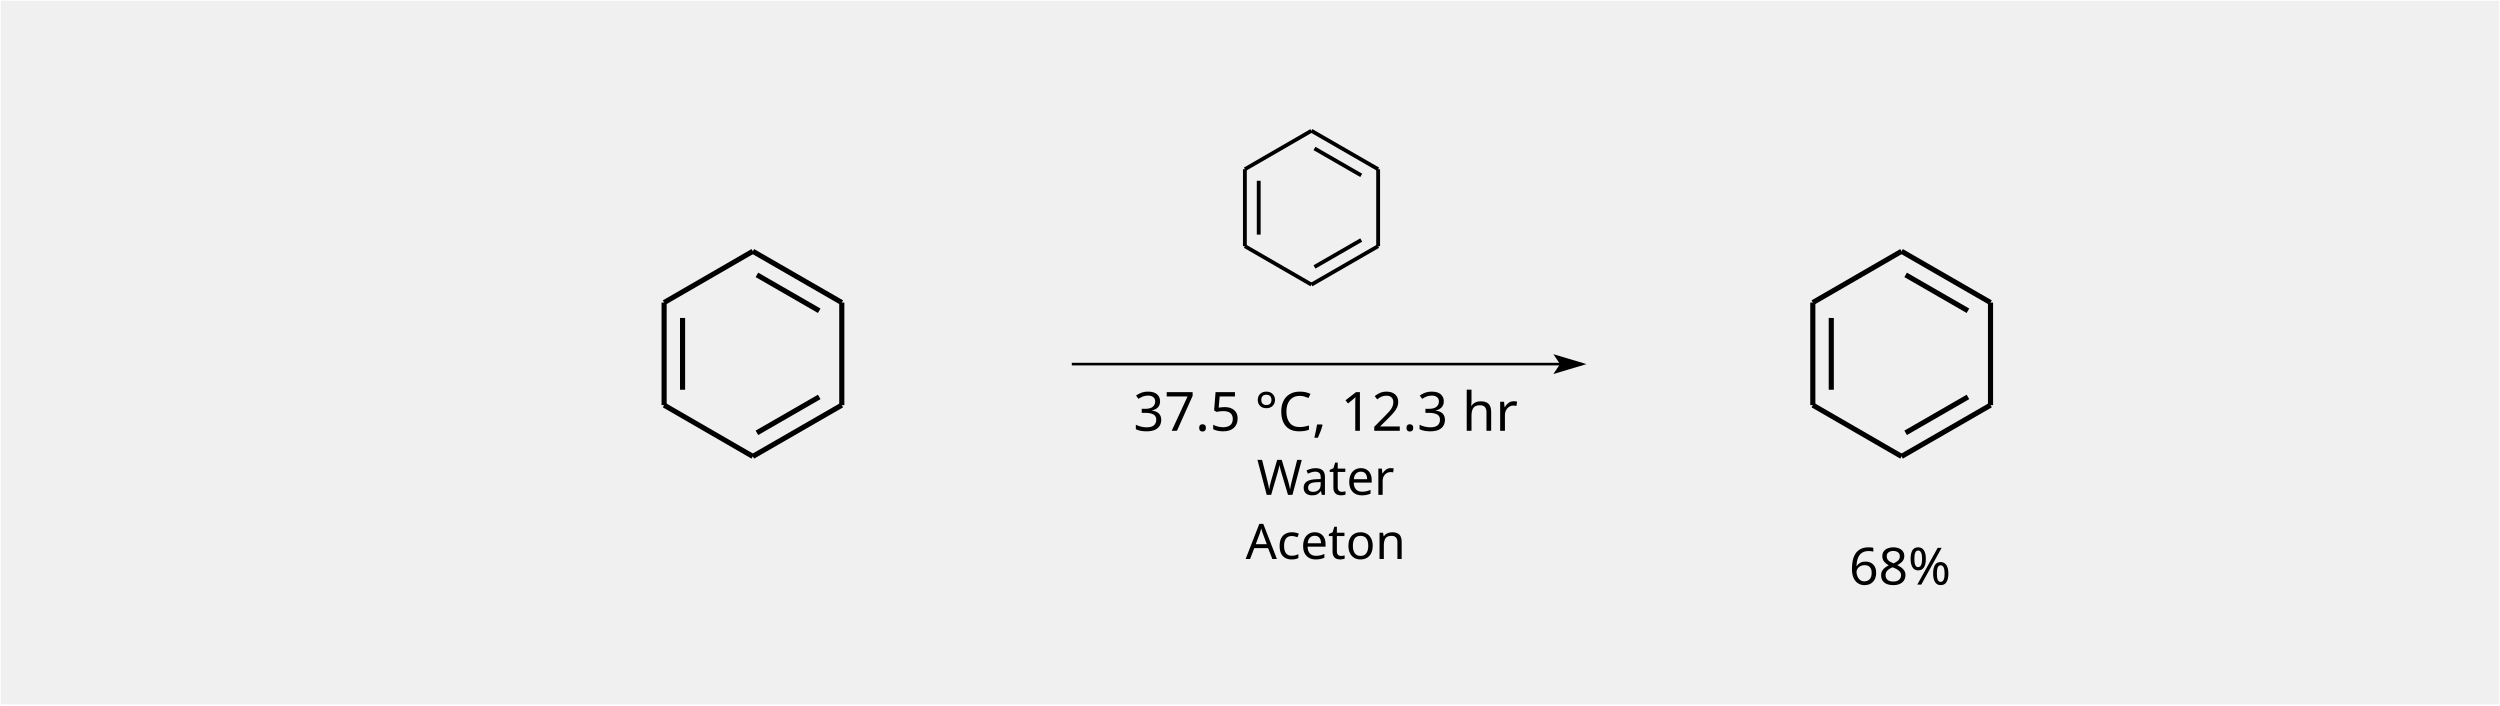
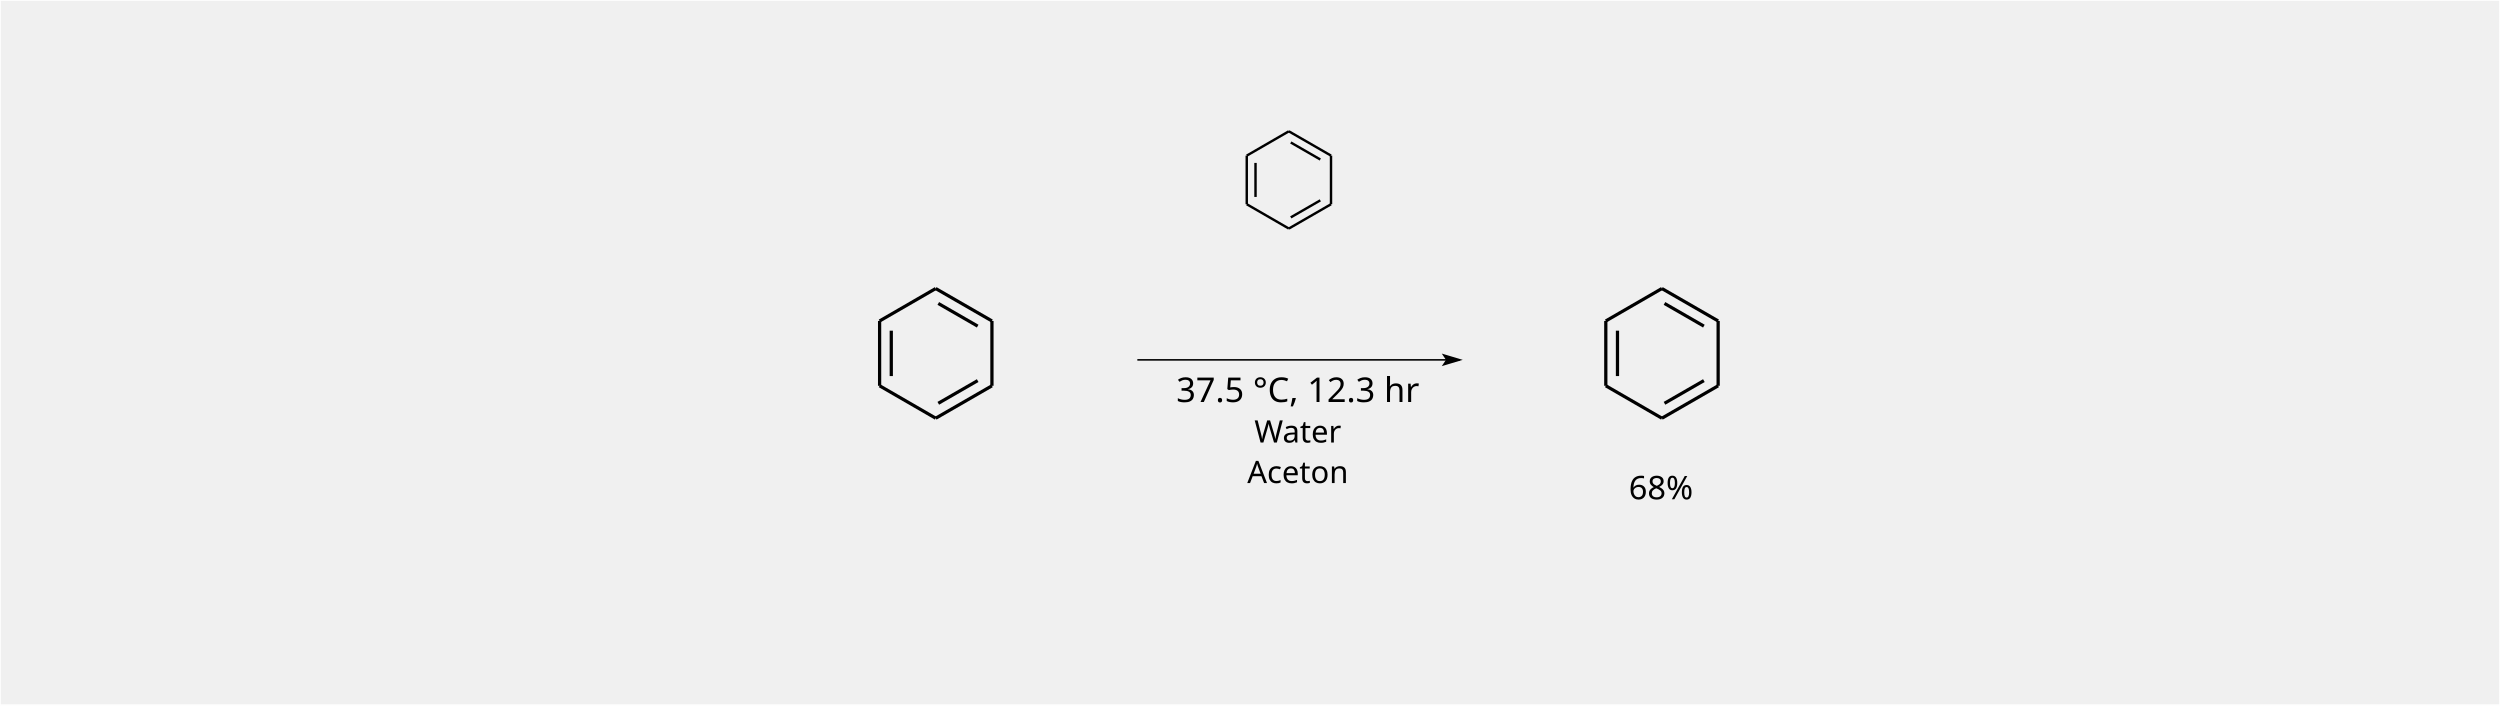
<svg xmlns="http://www.w3.org/2000/svg" version="1.1" width="1560" height="440">
  <rect width="1560" height="440" stroke-width="1" stroke="white" fill="none" />
-   <svg width="100%" viewBox="0 0 657 275.0">
+   <svg width="100%" viewBox="0 0 657 435.0">
    <g transform="translate(50, 0)">
      <g transform="scale(1)">
-         <g transform="translate(10, 58)">
+         <g transform="translate(10, 138)">
          <line x1="40.0" y1="100.0" x2="40.0" y2="60.0" stroke="rgb(0,0,0)" stroke-width="2.0" />
          <line x1="47.2" y1="94.0" x2="47.2" y2="66.0" stroke="rgb(0,0,0)" stroke-width="2.0" />
          <line x1="40.0" y1="60.0" x2="74.6" y2="40.0" stroke="rgb(0,0,0)" stroke-width="2.0" />
          <line x1="74.6" y1="40.0" x2="109.3" y2="60.0" stroke="rgb(0,0,0)" stroke-width="2.0" />
          <line x1="76.2" y1="49.2" x2="100.5" y2="63.2" stroke="rgb(0,0,0)" stroke-width="2.0" />
          <line x1="109.3" y1="60.0" x2="109.3" y2="100.0" stroke="rgb(0,0,0)" stroke-width="2.0" />
          <line x1="109.3" y1="100.0" x2="74.6" y2="120.0" stroke="rgb(0,0,0)" stroke-width="2.0" />
          <line x1="100.5" y1="96.8" x2="76.2" y2="110.8" stroke="rgb(0,0,0)" stroke-width="2.0" />
          <line x1="74.6" y1="120.0" x2="40.0" y2="100.0" stroke="rgb(0,0,0)" stroke-width="2.0" />
        </g>
      </g>
    </g>
    <g transform="translate(289, 0)">
      <g transform="scale(0.75)">
-         <g transform="translate(10, 28)">
+         <g transform="translate(10, 68)">
          <line x1="40.0" y1="100.0" x2="40.0" y2="60.0" stroke="rgb(0,0,0)" stroke-width="2.0" />
          <line x1="47.2" y1="94.0" x2="47.2" y2="66.0" stroke="rgb(0,0,0)" stroke-width="2.0" />
          <line x1="40.0" y1="60.0" x2="74.6" y2="40.0" stroke="rgb(0,0,0)" stroke-width="2.0" />
          <line x1="74.6" y1="40.0" x2="109.3" y2="60.0" stroke="rgb(0,0,0)" stroke-width="2.0" />
          <line x1="76.2" y1="49.2" x2="100.5" y2="63.2" stroke="rgb(0,0,0)" stroke-width="2.0" />
          <line x1="109.3" y1="60.0" x2="109.3" y2="100.0" stroke="rgb(0,0,0)" stroke-width="2.0" />
          <line x1="109.3" y1="100.0" x2="74.6" y2="120.0" stroke="rgb(0,0,0)" stroke-width="2.0" />
          <line x1="100.5" y1="96.8" x2="76.2" y2="110.8" stroke="rgb(0,0,0)" stroke-width="2.0" />
          <line x1="74.6" y1="120.0" x2="40.0" y2="100.0" stroke="rgb(0,0,0)" stroke-width="2.0" />
        </g>
      </g>
    </g>
-     <g transform="translate(259, 138)">
+     <g transform="translate(259, 218)">
      <svg stroke="black" stroke-width="1">
        <line x1="0" y1="4" x2="199" y2="4" stroke="black" />
        <polygon points="191,4 189,7 199,4 189,1" />
      </svg>
    </g>
-     <g transform="translate(259, 138)">
+     <g transform="translate(259, 218)">
      <svg font-family="sans-serif">
        <text text-anchor="middle" x="99" y="55" font-size="19.1">Water</text>
      </svg>
      <svg font-family="sans-serif">
        <text text-anchor="middle" x="99" y="80" font-size="19.1">Aceton</text>
      </svg>
    </g>
-     <g transform="translate(259, 138)">
+     <g transform="translate(259, 218)">
      <svg font-family="sans-serif">
        <text text-anchor="middle" x="99" y="30" font-size="21.1">37.5 °C, 12.3 hr</text>
      </svg>
    </g>
    <g transform="translate(498, 0)">
      <g transform="scale(1)">
-         <g transform="translate(10, 58)">
+         <g transform="translate(10, 138)">
          <line x1="40.0" y1="100.0" x2="40.0" y2="60.0" stroke="rgb(0,0,0)" stroke-width="2.0" />
          <line x1="47.2" y1="94.0" x2="47.2" y2="66.0" stroke="rgb(0,0,0)" stroke-width="2.0" />
          <line x1="40.0" y1="60.0" x2="74.6" y2="40.0" stroke="rgb(0,0,0)" stroke-width="2.0" />
          <line x1="74.6" y1="40.0" x2="109.3" y2="60.0" stroke="rgb(0,0,0)" stroke-width="2.0" />
          <line x1="76.2" y1="49.2" x2="100.5" y2="63.2" stroke="rgb(0,0,0)" stroke-width="2.0" />
          <line x1="109.3" y1="60.0" x2="109.3" y2="100.0" stroke="rgb(0,0,0)" stroke-width="2.0" />
          <line x1="109.3" y1="100.0" x2="74.6" y2="120.0" stroke="rgb(0,0,0)" stroke-width="2.0" />
          <line x1="100.5" y1="96.8" x2="76.2" y2="110.8" stroke="rgb(0,0,0)" stroke-width="2.0" />
          <line x1="74.6" y1="120.0" x2="40.0" y2="100.0" stroke="rgb(0,0,0)" stroke-width="2.0" />
          <svg font-family="sans-serif">
            <text text-anchor="middle" font-size="20.1" y="170.0" x="74">68%</text>
          </svg>
        </g>
      </g>
    </g>
  </svg>
</svg>
